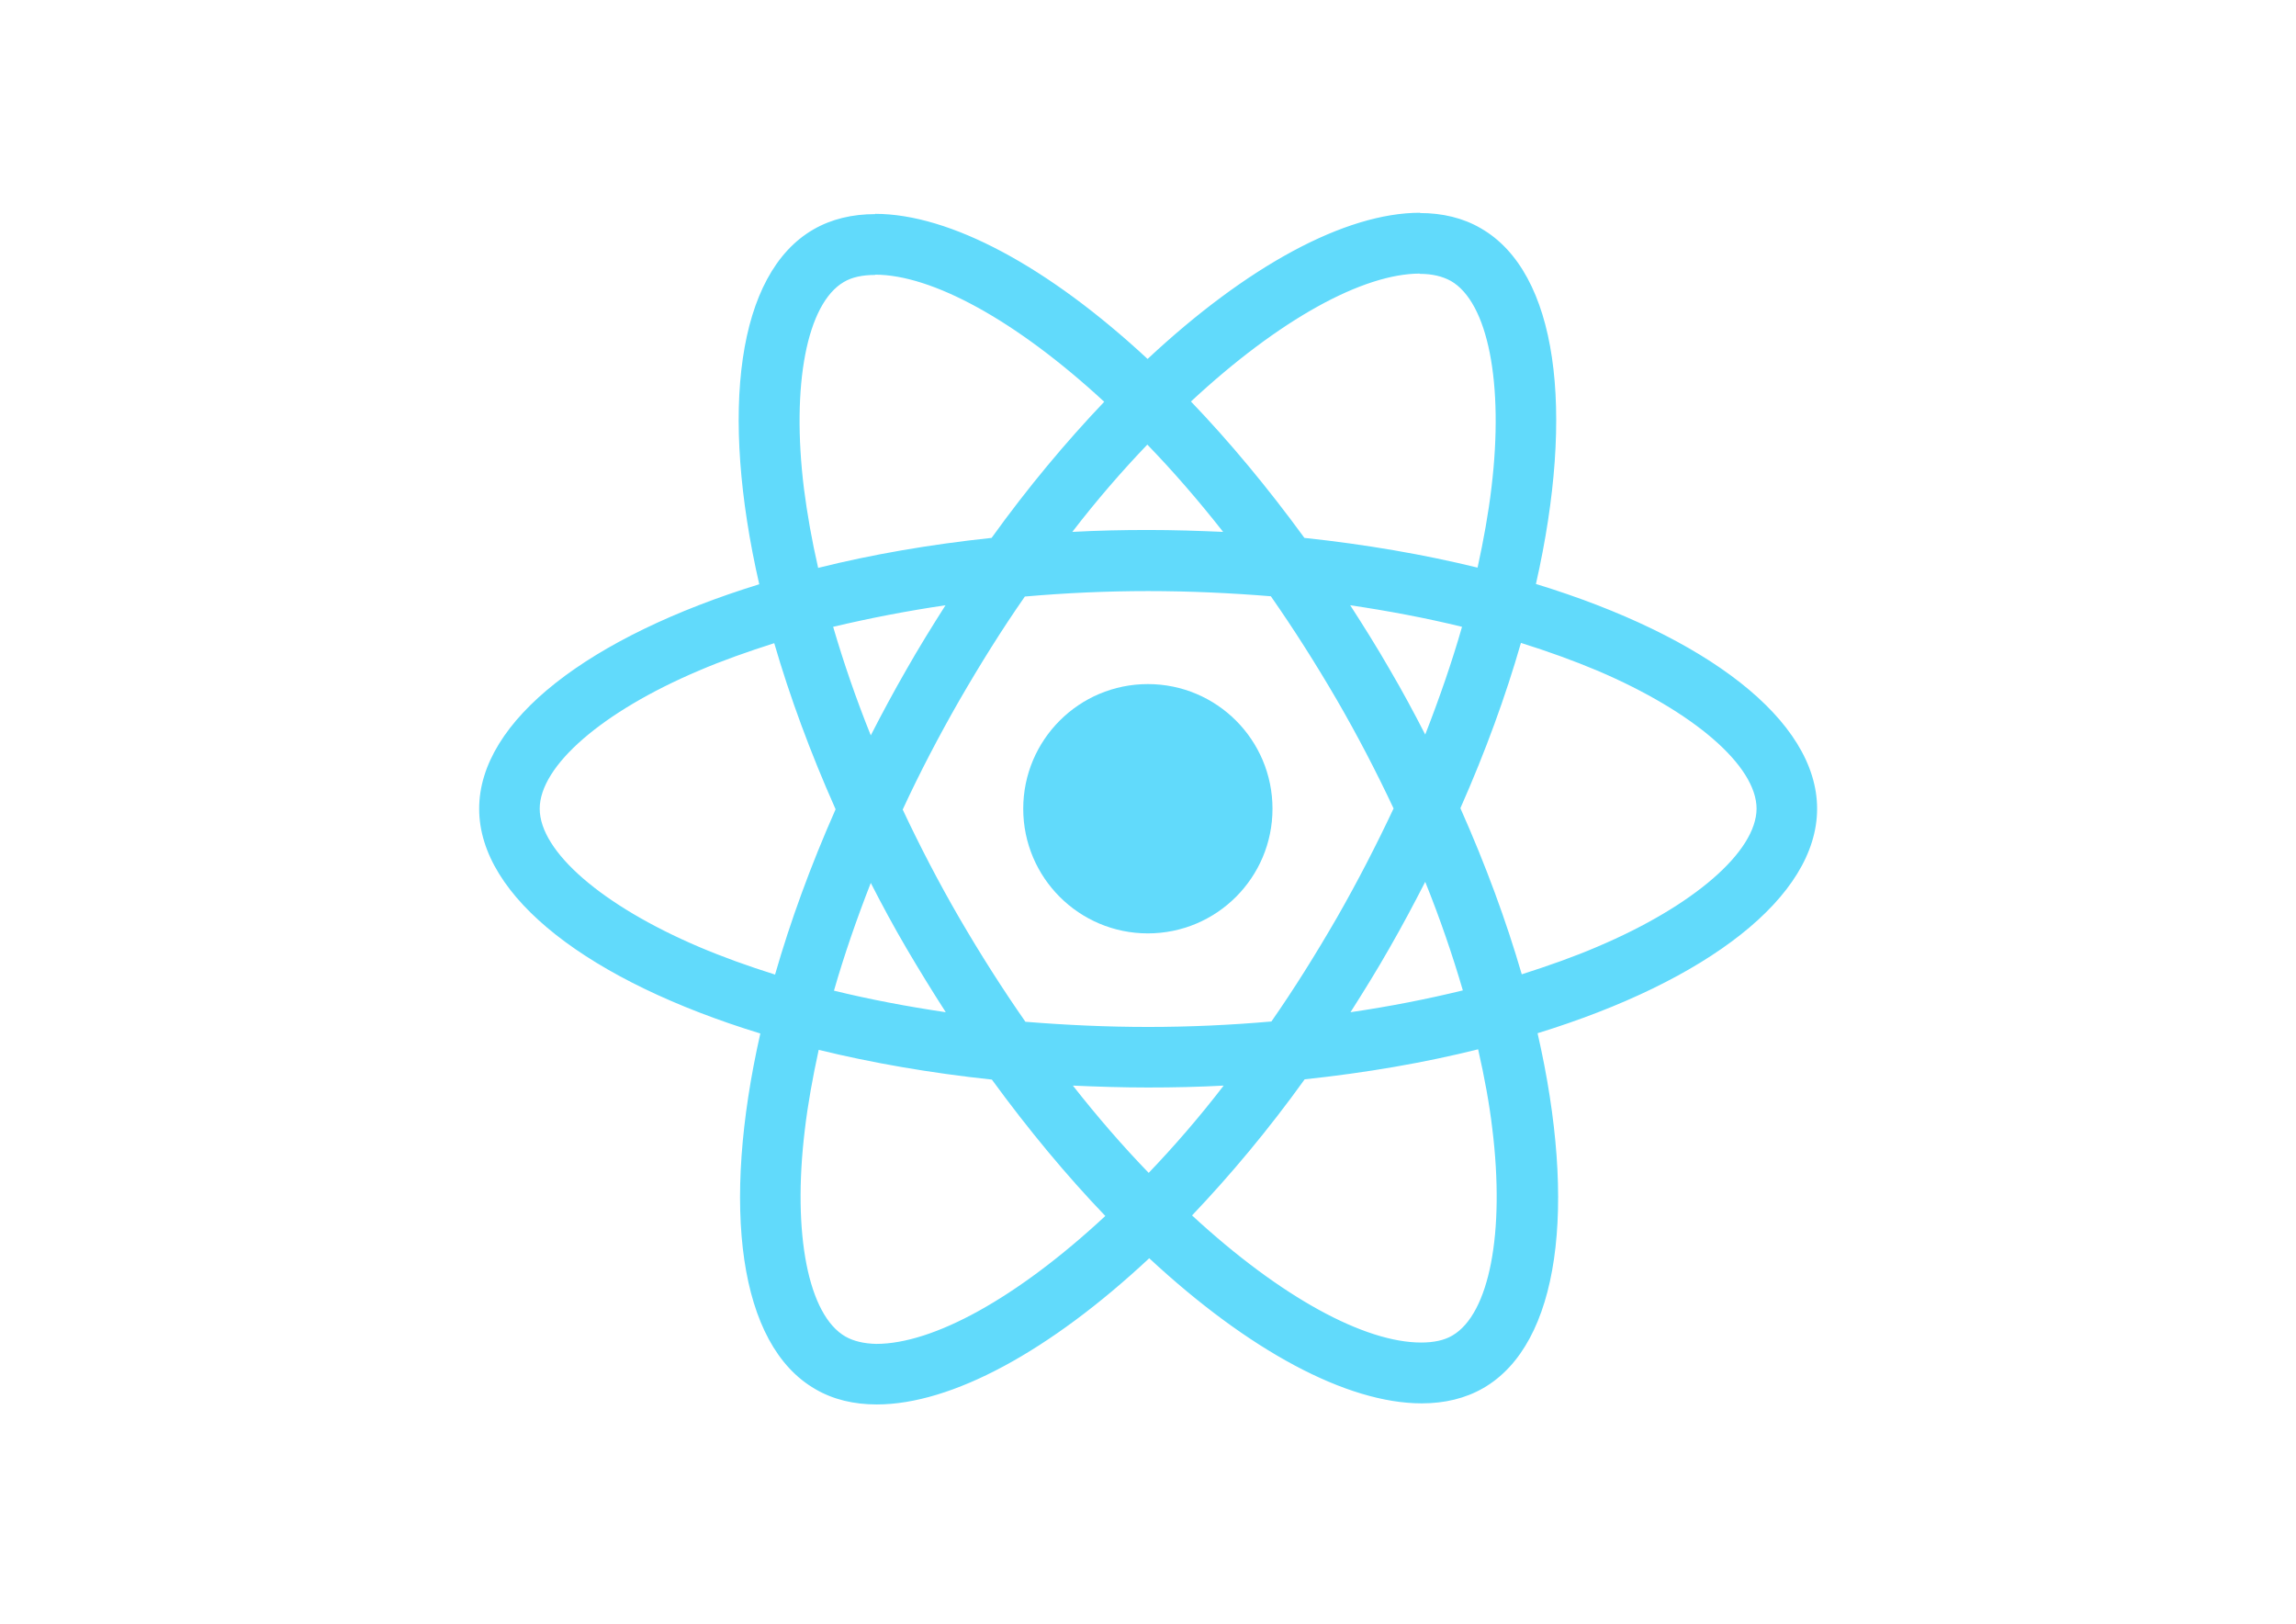
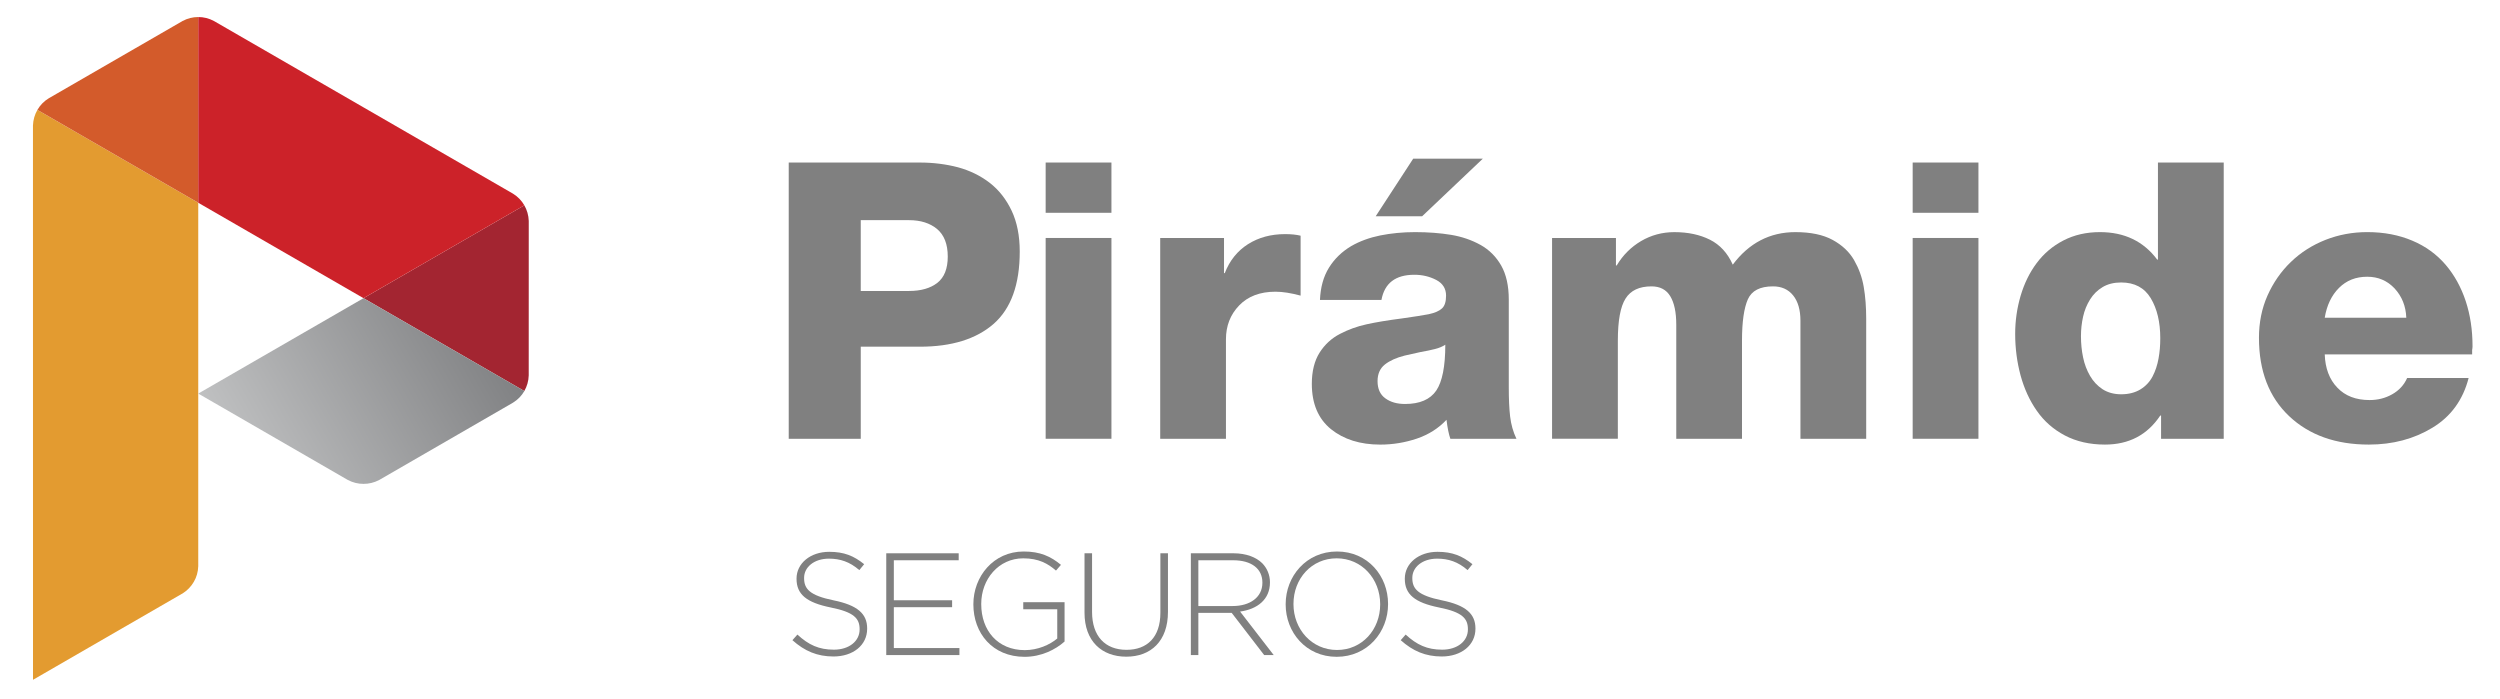
- <svg xmlns="http://www.w3.org/2000/svg" viewBox="0 0 841.9 595.3">
-   <g fill="#61DAFB">
-     <path d="M666.3 296.5c0-32.5-40.7-63.3-103.1-82.4 14.4-63.6 8-114.2-20.2-130.4-6.5-3.8-14.1-5.6-22.4-5.6v22.3c4.6 0 8.3.9 11.4 2.6 13.6 7.8 19.5 37.5 14.9 75.7-1.1 9.4-2.9 19.3-5.1 29.4-19.6-4.8-41-8.5-63.5-10.9-13.5-18.5-27.5-35.3-41.6-50 32.6-30.3 63.2-46.9 84-46.9V78c-27.5 0-63.5 19.6-99.9 53.6-36.4-33.8-72.4-53.2-99.9-53.2v22.3c20.7 0 51.4 16.5 84 46.6-14 14.7-28 31.4-41.3 49.9-22.6 2.4-44 6.1-63.6 11-2.3-10-4-19.7-5.2-29-4.7-38.2 1.1-67.9 14.6-75.8 3-1.8 6.9-2.6 11.5-2.6V78.5c-8.4 0-16 1.8-22.6 5.6-28.1 16.2-34.4 66.7-19.9 130.1-62.2 19.2-102.7 49.9-102.7 82.3 0 32.5 40.7 63.3 103.1 82.4-14.4 63.6-8 114.2 20.2 130.4 6.5 3.8 14.1 5.6 22.5 5.6 27.5 0 63.5-19.6 99.9-53.6 36.4 33.8 72.4 53.2 99.9 53.2 8.4 0 16-1.8 22.6-5.6 28.1-16.2 34.4-66.7 19.9-130.1 62-19.1 102.5-49.9 102.5-82.3zm-130.2-66.7c-3.7 12.9-8.3 26.2-13.5 39.5-4.1-8-8.4-16-13.1-24-4.6-8-9.5-15.8-14.4-23.4 14.2 2.1 27.9 4.7 41 7.9zm-45.8 106.5c-7.8 13.5-15.8 26.3-24.1 38.2-14.9 1.3-30 2-45.2 2-15.1 0-30.2-.7-45-1.9-8.3-11.9-16.4-24.6-24.2-38-7.6-13.1-14.5-26.4-20.8-39.8 6.2-13.4 13.2-26.8 20.7-39.9 7.8-13.5 15.8-26.3 24.1-38.2 14.9-1.3 30-2 45.2-2 15.1 0 30.2.7 45 1.9 8.3 11.9 16.4 24.6 24.2 38 7.6 13.1 14.5 26.4 20.8 39.8-6.3 13.4-13.2 26.8-20.7 39.9zm32.3-13c5.4 13.4 10 26.8 13.8 39.8-13.1 3.2-26.9 5.9-41.2 8 4.9-7.7 9.8-15.6 14.4-23.7 4.6-8 8.9-16.1 13-24.1zM421.2 430c-9.3-9.6-18.6-20.3-27.8-32 9 .4 18.2.7 27.5.7 9.4 0 18.7-.2 27.8-.7-9 11.7-18.3 22.4-27.5 32zm-74.4-58.9c-14.2-2.1-27.9-4.7-41-7.9 3.7-12.9 8.3-26.2 13.5-39.5 4.1 8 8.4 16 13.1 24 4.7 8 9.5 15.8 14.4 23.4zM420.7 163c9.3 9.6 18.6 20.3 27.8 32-9-.4-18.2-.7-27.5-.7-9.4 0-18.7.2-27.8.7 9-11.7 18.3-22.4 27.5-32zm-74 58.9c-4.9 7.7-9.8 15.6-14.4 23.7-4.6 8-8.9 16-13 24-5.4-13.4-10-26.8-13.8-39.8 13.1-3.1 26.9-5.8 41.2-7.9zm-90.5 125.2c-35.4-15.1-58.3-34.9-58.3-50.6 0-15.7 22.9-35.6 58.3-50.6 8.6-3.7 18-7 27.7-10.1 5.7 19.6 13.2 40 22.5 60.9-9.2 20.8-16.6 41.1-22.2 60.6-9.9-3.1-19.3-6.5-28-10.2zM310 490c-13.6-7.8-19.5-37.5-14.9-75.7 1.1-9.4 2.9-19.3 5.1-29.4 19.6 4.8 41 8.5 63.5 10.9 13.5 18.5 27.5 35.3 41.6 50-32.6 30.3-63.2 46.9-84 46.9-4.5-.1-8.3-1-11.3-2.7zm237.2-76.2c4.7 38.2-1.1 67.9-14.6 75.8-3 1.8-6.9 2.6-11.5 2.6-20.7 0-51.4-16.5-84-46.6 14-14.7 28-31.4 41.3-49.9 22.6-2.4 44-6.1 63.6-11 2.3 10.1 4.1 19.8 5.2 29.1zm38.5-66.7c-8.6 3.7-18 7-27.7 10.1-5.7-19.6-13.2-40-22.5-60.9 9.2-20.8 16.6-41.1 22.2-60.6 9.9 3.1 19.3 6.5 28.1 10.2 35.4 15.1 58.3 34.9 58.3 50.6-.1 15.7-23 35.6-58.4 50.6zM320.8 78.4z" />
-     <circle cx="420.9" cy="296.5" r="45.7" />
-     <path d="M520.5 78.1z" />
+ <svg xmlns="http://www.w3.org/2000/svg" xmlns:xlink="http://www.w3.org/1999/xlink" version="1.1" id="Capa_1" x="0px" y="0px" width="268.5px" height="75px" viewBox="0 0 268.5 75" enable-background="new 0 0 268.5 75" xml:space="preserve">
+   <g>
+     <path fill="#E39B30" d="M4.018,11.803L4.018,11.803v0.002c-0.289,0.497-0.458,1.067-0.478,1.678l0.004,59.528l15.967-9.222   l0.042-0.021l0.047-0.026c0.518-0.322,0.93-0.755,1.217-1.254c0.292-0.496,0.457-1.069,0.475-1.683V42.27V21.776L4.018,11.803z" />
+     <path fill="#A32531" d="M56.313,41.996L56.313,41.996c0.286-0.499,0.457-1.075,0.472-1.685l0.003-16.578   c-0.019-0.61-0.189-1.185-0.476-1.681L39.04,32.024L56.313,41.996z" />
+     <path fill="#D35B2B" d="M21.293,1.83H21.29c-0.576,0-1.152,0.139-1.688,0.428l-14.36,8.294c-0.528,0.321-0.937,0.75-1.224,1.25   l17.275,9.973V1.83z" />
+     <path fill="#CC2229" d="M56.313,22.05L56.313,22.05c-0.286-0.5-0.697-0.931-1.222-1.253L39.04,11.531l-16.054-9.27   c-0.538-0.292-1.116-0.433-1.693-0.431v19.946L39.04,32.024l17.273-9.972V22.05z" />
+     <g>
+       <defs>
+         <path id="SVGID_1_" d="M21.293,42.27l15.969,9.224v-0.005l0.019,0.014l0.072,0.044c0.54,0.284,1.116,0.426,1.688,0.42     c0.571,0.006,1.152-0.136,1.685-0.416l14.367-8.302c0.523-0.321,0.937-0.754,1.223-1.252L39.04,32.025L21.293,42.27z" />
+       </defs>
+       <clipPath id="SVGID_2_">
+         <use xlink:href="#SVGID_1_" overflow="visible" />
+       </clipPath>
+       <linearGradient id="SVGID_3_" gradientUnits="userSpaceOnUse" x1="-167.354" y1="435.652" x2="-166.701" y2="435.652" gradientTransform="matrix(40.3733 -23.3102 -23.3102 -40.3733 16937.295 13737.273)">
+         <stop offset="0" style="stop-color:#BFC0C1" />
+         <stop offset="1" style="stop-color:#808183" />
+       </linearGradient>
+       <polygon clip-path="url(#SVGID_2_)" fill="url(#SVGID_3_)" points="12.654,37.012 47.558,16.86 64.952,46.985 30.048,67.137   " />
+     </g>
+     <g>
+       <g>
+         <defs>
+           <rect id="SVGID_4_" x="84.708" y="17.042" width="180.839" height="30.707" />
+         </defs>
+         <clipPath id="SVGID_5_">
+           <use xlink:href="#SVGID_4_" overflow="visible" />
+         </clipPath>
+         <path clip-path="url(#SVGID_5_)" fill="#808080" d="M84.708,17.457H98.8c1.438,0,2.804,0.175,4.093,0.512     c1.285,0.351,2.42,0.909,3.404,1.669c0.982,0.757,1.768,1.762,2.354,2.994c0.578,1.227,0.869,2.691,0.869,4.385     c0,3.542-0.939,6.128-2.807,7.77c-1.87,1.629-4.509,2.448-7.912,2.448h-6.356v9.89h-7.736V17.457z M92.444,31.25h5.187     c1.275,0,2.288-0.288,3.039-0.87c0.746-0.591,1.119-1.519,1.119-2.827c0-1.326-0.382-2.309-1.14-2.951     c-0.766-0.638-1.768-0.957-3.018-0.957h-5.187V31.25z" />
+         <path clip-path="url(#SVGID_5_)" fill="#808080" d="M119.369,22.854h-7.066v-5.398h7.066V22.854z M112.303,25.558h7.066v21.566     h-7.066V25.558z" />
+         <path clip-path="url(#SVGID_5_)" fill="#808080" d="M124.605,25.558h6.854v3.78h0.081c0.524-1.359,1.36-2.389,2.489-3.111     c1.14-0.723,2.47-1.083,3.993-1.083c0.636,0,1.185,0.053,1.663,0.169v6.437c-1.027-0.277-1.923-0.421-2.704-0.421     c-1.656,0-2.961,0.5-3.902,1.482c-0.944,0.983-1.412,2.192-1.412,3.632v10.682h-7.061V25.558z" />
+         <path clip-path="url(#SVGID_5_)" fill="#808080" d="M141.765,32.212c0.056-1.361,0.377-2.518,0.973-3.474     c0.595-0.956,1.396-1.722,2.388-2.311c0.914-0.525,1.961-0.907,3.117-1.142c1.165-0.232,2.418-0.356,3.743-0.356     c1.407,0,2.697,0.103,3.866,0.294c1.158,0.194,2.208,0.555,3.158,1.083c0.941,0.524,1.678,1.269,2.222,2.22     c0.539,0.955,0.811,2.171,0.811,3.636v9.436c0,1.249,0.044,2.29,0.145,3.14c0.102,0.843,0.318,1.638,0.678,2.387h-7.098     c-0.164-0.472-0.308-1.152-0.414-2.038c-0.86,0.919-1.923,1.589-3.181,2.018c-1.263,0.425-2.57,0.645-3.93,0.645     c-2.159,0-3.925-0.555-5.299-1.661c-1.363-1.111-2.054-2.726-2.054-4.865c0-1.354,0.28-2.471,0.831-3.346     c0.553-0.871,1.281-1.545,2.184-2.013c0.904-0.471,1.854-0.816,2.867-1.035c1.009-0.223,2.277-0.435,3.802-0.631     c1.327-0.187,2.283-0.34,2.867-0.452c0.663-0.142,1.139-0.35,1.435-0.627c0.292-0.274,0.431-0.731,0.431-1.368     c0-0.75-0.346-1.313-1.052-1.685c-0.714-0.371-1.493-0.557-2.354-0.557c-2.021,0-3.2,0.896-3.534,2.704H141.765z M159.255,17.042     l-6.52,6.186h-4.986l4.029-6.186H159.255z M148.784,42.78c0.552,0.405,1.256,0.607,2.118,0.607c1.583,0,2.692-0.479,3.352-1.439     c0.646-0.957,0.972-2.597,0.972-4.927c-0.309,0.203-0.675,0.356-1.101,0.462c-0.43,0.112-0.965,0.223-1.597,0.334     c-0.773,0.166-1.334,0.29-1.663,0.372c-0.886,0.223-1.598,0.541-2.123,0.954c-0.528,0.416-0.793,1.017-0.793,1.789     C147.949,41.763,148.228,42.379,148.784,42.78" />
+         <path clip-path="url(#SVGID_5_)" fill="#808080" d="M166.693,25.558h6.859v2.953h0.081c0.663-1.11,1.54-1.981,2.616-2.619     c1.077-0.632,2.269-0.961,3.575-0.961c1.471,0,2.739,0.271,3.821,0.813c1.08,0.541,1.901,1.438,2.454,2.681     c1.741-2.325,3.989-3.495,6.726-3.495c1.636,0,2.967,0.277,3.993,0.833c1.025,0.559,1.789,1.275,2.306,2.164     c0.509,0.886,0.865,1.847,1.041,2.887c0.18,1.042,0.265,2.184,0.265,3.431v12.88h-7.063V34.447c0-1.16-0.259-2.067-0.785-2.721     c-0.529-0.654-1.249-0.97-2.162-0.97c-1.391,0-2.281,0.458-2.701,1.39c-0.409,0.929-0.628,2.399-0.628,4.423v10.555h-7.06V34.859     c0-1.321-0.218-2.341-0.645-3.046c-0.427-0.707-1.098-1.057-2.017-1.057c-1.3,0-2.231,0.43-2.783,1.307     c-0.557,0.869-0.83,2.384-0.83,4.549v10.511h-7.064V25.558z" />
+         <path clip-path="url(#SVGID_5_)" fill="#808080" d="M212.484,22.854h-7.063v-5.398h7.063V22.854z M205.421,25.558h7.063v21.566     h-7.063V25.558z" />
+         <path clip-path="url(#SVGID_5_)" fill="#808080" d="M238.828,47.124h-6.729V44.63h-0.086c-1.384,2.077-3.361,3.118-5.94,3.118     c-1.631,0-3.071-0.33-4.303-0.978c-1.23-0.648-2.234-1.529-3.009-2.641c-0.78-1.109-1.356-2.374-1.748-3.796     c-0.385-1.43-0.583-2.923-0.583-4.471c0-1.416,0.198-2.775,0.583-4.09c0.392-1.321,0.961-2.495,1.724-3.513     c0.761-1.025,1.725-1.838,2.87-2.431c1.152-0.597,2.457-0.899,3.927-0.899c2.628,0,4.68,0.983,6.151,2.953h0.078V17.457h7.065     V47.124z M225.819,30.835c-0.553,0.329-1,0.775-1.346,1.327c-0.346,0.559-0.602,1.174-0.75,1.852     c-0.153,0.683-0.228,1.378-0.228,2.094c0,0.78,0.074,1.539,0.228,2.273c0.148,0.73,0.404,1.396,0.75,1.992     c0.346,0.594,0.793,1.07,1.346,1.432c0.554,0.356,1.225,0.541,1.994,0.541c0.802,0,1.49-0.175,2.06-0.52     c0.568-0.346,1.006-0.812,1.311-1.391c0.302-0.579,0.515-1.223,0.639-1.91c0.132-0.698,0.19-1.43,0.19-2.204     c0-1.717-0.335-3.145-1.016-4.283c-0.678-1.133-1.74-1.701-3.184-1.701C227.044,30.337,226.373,30.501,225.819,30.835" />
+         <path clip-path="url(#SVGID_5_)" fill="#808080" d="M249.677,38.067c0.053,1.492,0.501,2.687,1.352,3.566     c0.84,0.888,1.994,1.333,3.465,1.333c0.888,0,1.698-0.205,2.431-0.622c0.731-0.413,1.27-0.994,1.602-1.746h6.603     c-0.606,2.353-1.902,4.138-3.883,5.336c-1.979,1.207-4.262,1.814-6.831,1.814c-3.553,0-6.403-1.017-8.564-3.055     c-2.156-2.039-3.24-4.838-3.24-8.417c0-1.636,0.302-3.144,0.915-4.529c0.614-1.38,1.451-2.59,2.511-3.611     c1.066-1.03,2.312-1.816,3.722-2.375c1.413-0.555,2.909-0.833,4.487-0.833c1.797,0,3.411,0.314,4.836,0.92     c1.434,0.603,2.623,1.476,3.583,2.595c0.953,1.12,1.666,2.427,2.156,3.909c0.486,1.481,0.728,3.088,0.728,4.84     c0,0.108-0.015,0.244-0.042,0.41v0.462H249.677z M258.436,34.122c-0.047-1.247-0.471-2.293-1.26-3.149     c-0.794-0.838-1.771-1.251-2.932-1.251c-1.222,0-2.228,0.392-3.032,1.195c-0.807,0.805-1.316,1.874-1.535,3.205H258.436z" />
+       </g>
+     </g>
+     <path fill="#808080" d="M85.106,68.756l0.536-0.604c1.2,1.111,2.311,1.623,3.918,1.623c1.642,0,2.763-0.922,2.763-2.17v-0.029   c0-1.158-0.611-1.834-3.09-2.33c-2.624-0.529-3.685-1.419-3.685-3.078v-0.032c0-1.625,1.486-2.871,3.509-2.871   c1.599,0,2.645,0.436,3.754,1.328l-0.521,0.637c-1.026-0.894-2.061-1.231-3.261-1.231c-1.609,0-2.669,0.923-2.669,2.062v0.029   c0,1.156,0.589,1.86,3.18,2.389c2.534,0.52,3.593,1.423,3.593,3.018v0.031c0,1.763-1.512,2.979-3.619,2.979   C87.765,70.504,86.417,69.926,85.106,68.756" />
+     <polygon fill="#808080" points="95.184,59.423 102.963,59.423 102.963,60.172 95.997,60.172 95.997,64.468 102.257,64.468    102.257,65.212 95.997,65.212 95.997,69.601 103.042,69.601 103.042,70.355 95.184,70.355  " />
+     <path fill="#808080" d="M104.54,64.917v-0.032c0-2.95,2.14-5.654,5.404-5.654c1.778,0,2.913,0.531,4.004,1.434l-0.536,0.615   c-0.861-0.747-1.854-1.315-3.515-1.315c-2.654,0-4.513,2.25-4.513,4.895v0.026c0,2.824,1.767,4.938,4.682,4.938   c1.397,0,2.686-0.574,3.483-1.249v-3.143h-3.652v-0.753h4.438v4.221c-0.981,0.876-2.511,1.643-4.295,1.643   C106.583,70.541,104.54,67.991,104.54,64.917" />
+     <path fill="#808080" d="M116.477,65.811v-6.388h0.811v6.306c0,2.577,1.387,4.062,3.701,4.062c2.213,0,3.636-1.347,3.636-3.979   v-6.388h0.814v6.291c0,3.138-1.828,4.813-4.481,4.813C118.335,70.526,116.477,68.864,116.477,65.811" />
+     <path fill="#808080" d="M127.898,59.423h4.586c1.344,0,2.427,0.418,3.081,1.069c0.513,0.517,0.828,1.25,0.828,2.031v0.037   c0,1.825-1.359,2.87-3.207,3.122l3.611,4.673h-1.024l-3.49-4.534h-3.58v4.534h-0.805V59.423z M132.394,65.088   c1.828,0,3.187-0.919,3.187-2.496v-0.031c0-1.472-1.157-2.389-3.145-2.389h-3.733v4.916H132.394z" />
+     <path fill="#808080" d="M138.08,64.917v-0.032c0-2.985,2.205-5.654,5.519-5.654c3.306,0,5.479,2.635,5.479,5.628v0.026   c0,2.984-2.2,5.656-5.521,5.656C140.252,70.541,138.08,67.899,138.08,64.917 M148.231,64.917v-0.032   c0-2.702-1.967-4.921-4.674-4.921c-2.7,0-4.638,2.188-4.638,4.895v0.026c0,2.704,1.975,4.923,4.679,4.923   C146.295,69.808,148.231,67.614,148.231,64.917" />
+     <path fill="#808080" d="M150.436,68.756l0.531-0.604c1.206,1.111,2.32,1.623,3.923,1.623c1.642,0,2.763-0.922,2.763-2.17v-0.029   c0-1.158-0.609-1.834-3.091-2.33c-2.629-0.529-3.685-1.419-3.685-3.078v-0.032c0-1.625,1.481-2.871,3.514-2.871   c1.589,0,2.64,0.436,3.75,1.328l-0.521,0.637c-1.025-0.894-2.061-1.231-3.265-1.231c-1.607,0-2.672,0.923-2.672,2.062v0.029   c0,1.156,0.602,1.86,3.192,2.389c2.528,0.52,3.588,1.423,3.588,3.018v0.031c0,1.763-1.517,2.979-3.619,2.979   C153.092,70.504,151.747,69.926,150.436,68.756" />
  </g>
</svg>
